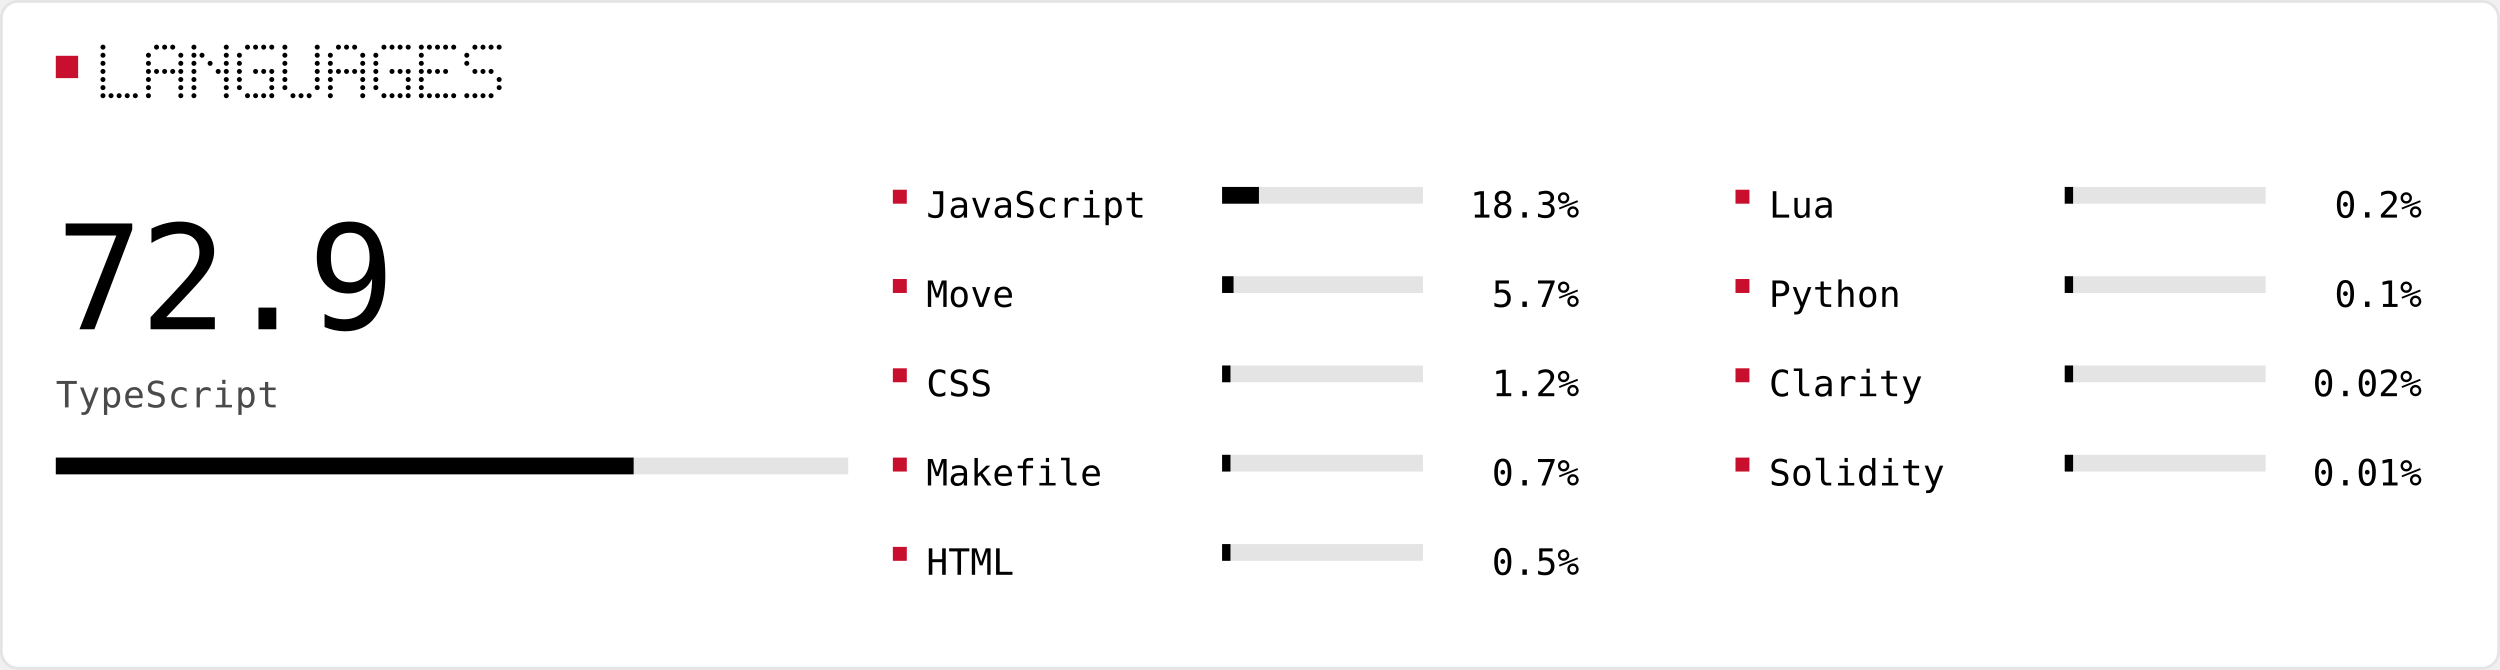
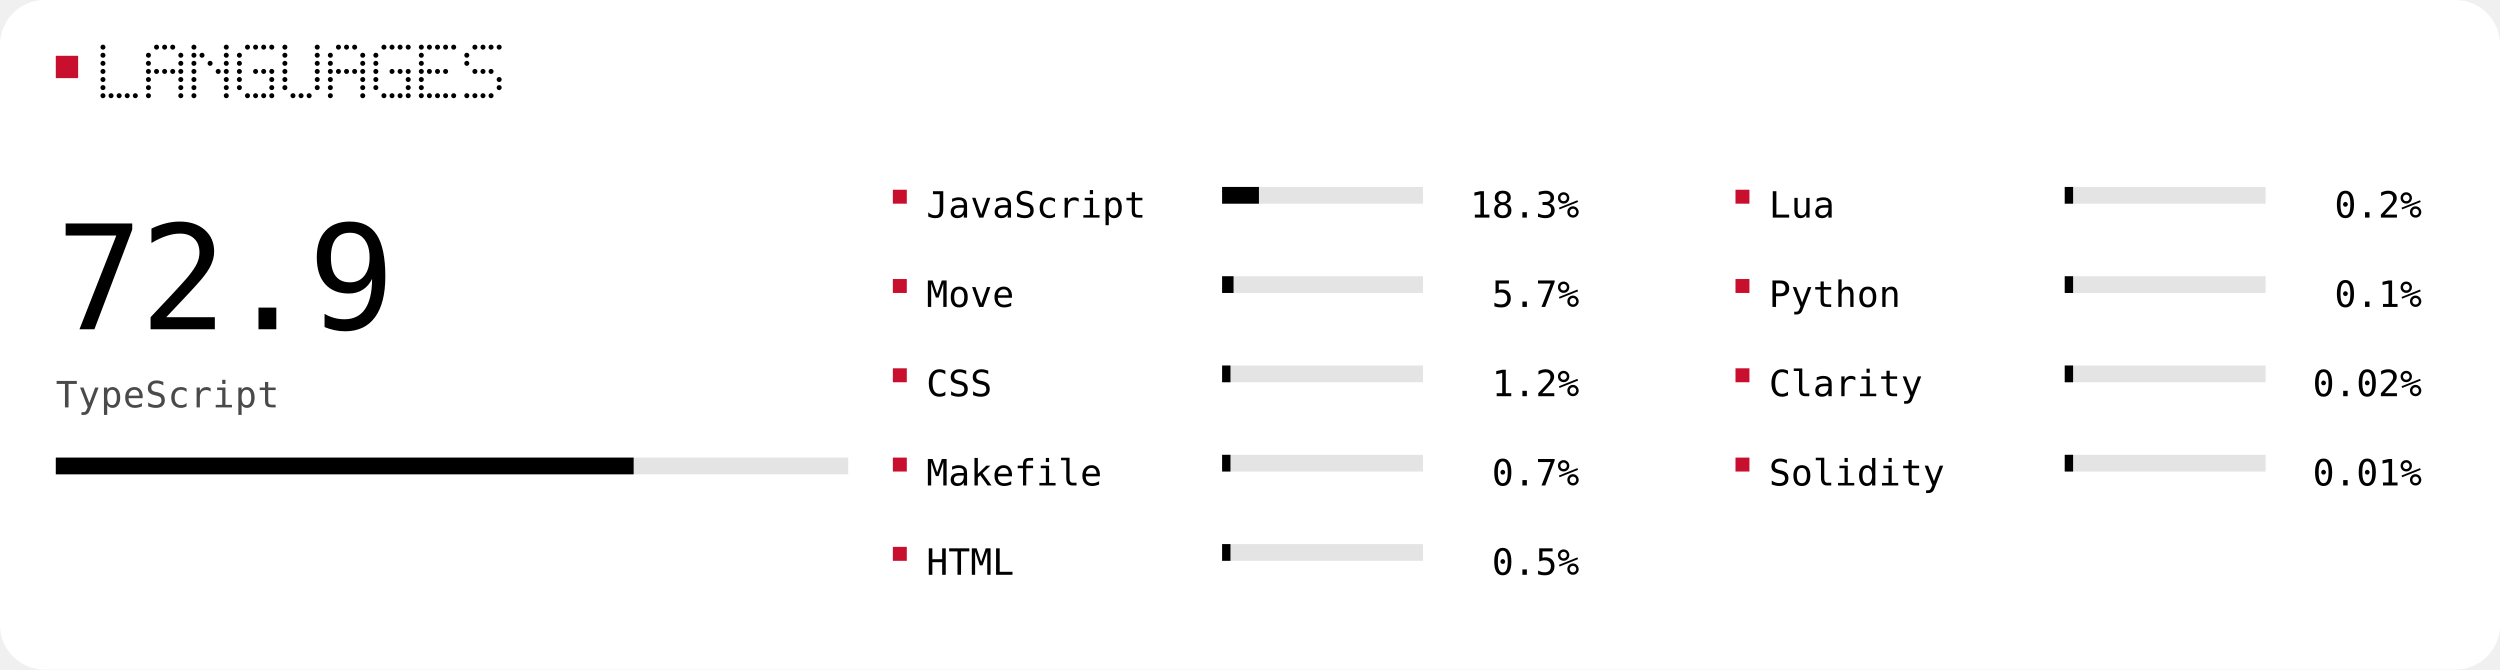
<svg xmlns="http://www.w3.org/2000/svg" width="896" height="240" viewBox="0 0 896 240" role="img">
-   <rect x="0.5" y="0.5" width="895" height="239" rx="6" fill="#FFFFFF" stroke="#E4E4E4" stroke-width="1" />
+   <rect width="896" height="240" rx="16" fill="#FFFFFF" />
  <rect x="20" y="20" width="8" height="8" fill="#C8102E" />
  <circle cx="36.9" cy="16.9" r="0.90" fill="#000000" />
  <circle cx="36.9" cy="19.8" r="0.90" fill="#000000" />
  <circle cx="36.9" cy="22.7" r="0.90" fill="#000000" />
  <circle cx="36.9" cy="25.6" r="0.90" fill="#000000" />
  <circle cx="36.9" cy="28.5" r="0.90" fill="#000000" />
  <circle cx="36.9" cy="31.4" r="0.90" fill="#000000" />
  <circle cx="36.9" cy="34.3" r="0.90" fill="#000000" />
  <circle cx="39.8" cy="34.3" r="0.90" fill="#000000" />
  <circle cx="42.7" cy="34.3" r="0.90" fill="#000000" />
  <circle cx="45.6" cy="34.3" r="0.90" fill="#000000" />
  <circle cx="48.5" cy="34.3" r="0.90" fill="#000000" />
  <circle cx="56.1" cy="16.9" r="0.90" fill="#000000" />
  <circle cx="59.0" cy="16.9" r="0.90" fill="#000000" />
  <circle cx="61.9" cy="16.9" r="0.90" fill="#000000" />
  <circle cx="53.2" cy="19.8" r="0.90" fill="#000000" />
  <circle cx="64.8" cy="19.8" r="0.90" fill="#000000" />
  <circle cx="53.2" cy="22.7" r="0.90" fill="#000000" />
  <circle cx="64.8" cy="22.7" r="0.90" fill="#000000" />
  <circle cx="53.2" cy="25.6" r="0.90" fill="#000000" />
  <circle cx="56.1" cy="25.6" r="0.90" fill="#000000" />
  <circle cx="59.0" cy="25.6" r="0.90" fill="#000000" />
  <circle cx="61.9" cy="25.6" r="0.90" fill="#000000" />
  <circle cx="64.8" cy="25.6" r="0.90" fill="#000000" />
  <circle cx="53.2" cy="28.5" r="0.90" fill="#000000" />
  <circle cx="64.8" cy="28.5" r="0.90" fill="#000000" />
  <circle cx="53.2" cy="31.4" r="0.90" fill="#000000" />
  <circle cx="64.8" cy="31.4" r="0.90" fill="#000000" />
  <circle cx="53.2" cy="34.3" r="0.90" fill="#000000" />
  <circle cx="64.8" cy="34.3" r="0.90" fill="#000000" />
  <circle cx="69.5" cy="16.9" r="0.90" fill="#000000" />
  <circle cx="81.1" cy="16.9" r="0.90" fill="#000000" />
  <circle cx="69.5" cy="19.8" r="0.90" fill="#000000" />
  <circle cx="72.4" cy="19.8" r="0.90" fill="#000000" />
  <circle cx="81.1" cy="19.8" r="0.90" fill="#000000" />
  <circle cx="69.5" cy="22.7" r="0.90" fill="#000000" />
  <circle cx="75.3" cy="22.7" r="0.90" fill="#000000" />
  <circle cx="81.1" cy="22.7" r="0.90" fill="#000000" />
  <circle cx="69.5" cy="25.6" r="0.90" fill="#000000" />
  <circle cx="78.2" cy="25.6" r="0.90" fill="#000000" />
  <circle cx="81.1" cy="25.6" r="0.90" fill="#000000" />
  <circle cx="69.5" cy="28.5" r="0.90" fill="#000000" />
  <circle cx="81.1" cy="28.5" r="0.90" fill="#000000" />
  <circle cx="69.5" cy="31.4" r="0.90" fill="#000000" />
  <circle cx="81.1" cy="31.4" r="0.90" fill="#000000" />
  <circle cx="69.5" cy="34.3" r="0.90" fill="#000000" />
  <circle cx="81.1" cy="34.3" r="0.90" fill="#000000" />
  <circle cx="88.7" cy="16.9" r="0.90" fill="#000000" />
  <circle cx="91.6" cy="16.9" r="0.90" fill="#000000" />
  <circle cx="94.5" cy="16.9" r="0.90" fill="#000000" />
  <circle cx="97.4" cy="16.9" r="0.90" fill="#000000" />
  <circle cx="85.8" cy="19.8" r="0.90" fill="#000000" />
  <circle cx="85.8" cy="22.7" r="0.90" fill="#000000" />
  <circle cx="85.8" cy="25.6" r="0.90" fill="#000000" />
  <circle cx="91.6" cy="25.6" r="0.90" fill="#000000" />
  <circle cx="94.5" cy="25.6" r="0.90" fill="#000000" />
  <circle cx="97.4" cy="25.6" r="0.90" fill="#000000" />
  <circle cx="85.8" cy="28.5" r="0.90" fill="#000000" />
  <circle cx="97.4" cy="28.5" r="0.90" fill="#000000" />
  <circle cx="85.8" cy="31.4" r="0.90" fill="#000000" />
  <circle cx="97.4" cy="31.4" r="0.90" fill="#000000" />
  <circle cx="88.7" cy="34.3" r="0.90" fill="#000000" />
  <circle cx="91.6" cy="34.3" r="0.90" fill="#000000" />
  <circle cx="94.5" cy="34.3" r="0.90" fill="#000000" />
  <circle cx="97.4" cy="34.3" r="0.90" fill="#000000" />
  <circle cx="102.1" cy="16.9" r="0.90" fill="#000000" />
  <circle cx="113.7" cy="16.9" r="0.90" fill="#000000" />
  <circle cx="102.1" cy="19.8" r="0.90" fill="#000000" />
  <circle cx="113.7" cy="19.8" r="0.90" fill="#000000" />
  <circle cx="102.1" cy="22.7" r="0.90" fill="#000000" />
  <circle cx="113.7" cy="22.7" r="0.90" fill="#000000" />
  <circle cx="102.1" cy="25.6" r="0.90" fill="#000000" />
  <circle cx="113.7" cy="25.6" r="0.90" fill="#000000" />
  <circle cx="102.1" cy="28.5" r="0.90" fill="#000000" />
  <circle cx="113.7" cy="28.5" r="0.90" fill="#000000" />
  <circle cx="102.1" cy="31.4" r="0.90" fill="#000000" />
  <circle cx="113.7" cy="31.4" r="0.90" fill="#000000" />
  <circle cx="105.0" cy="34.3" r="0.90" fill="#000000" />
  <circle cx="107.9" cy="34.3" r="0.90" fill="#000000" />
  <circle cx="110.8" cy="34.3" r="0.90" fill="#000000" />
  <circle cx="121.3" cy="16.9" r="0.90" fill="#000000" />
  <circle cx="124.2" cy="16.9" r="0.90" fill="#000000" />
  <circle cx="127.1" cy="16.9" r="0.90" fill="#000000" />
  <circle cx="118.4" cy="19.8" r="0.90" fill="#000000" />
  <circle cx="130.0" cy="19.8" r="0.90" fill="#000000" />
  <circle cx="118.4" cy="22.7" r="0.90" fill="#000000" />
  <circle cx="130.0" cy="22.7" r="0.90" fill="#000000" />
  <circle cx="118.4" cy="25.6" r="0.90" fill="#000000" />
  <circle cx="121.3" cy="25.6" r="0.90" fill="#000000" />
  <circle cx="124.2" cy="25.6" r="0.90" fill="#000000" />
  <circle cx="127.1" cy="25.6" r="0.90" fill="#000000" />
  <circle cx="130.0" cy="25.6" r="0.90" fill="#000000" />
  <circle cx="118.4" cy="28.5" r="0.90" fill="#000000" />
  <circle cx="130.0" cy="28.5" r="0.90" fill="#000000" />
  <circle cx="118.4" cy="31.4" r="0.90" fill="#000000" />
  <circle cx="130.0" cy="31.4" r="0.90" fill="#000000" />
  <circle cx="118.4" cy="34.3" r="0.90" fill="#000000" />
  <circle cx="130.0" cy="34.3" r="0.90" fill="#000000" />
  <circle cx="137.6" cy="16.9" r="0.90" fill="#000000" />
  <circle cx="140.5" cy="16.9" r="0.90" fill="#000000" />
  <circle cx="143.4" cy="16.9" r="0.90" fill="#000000" />
  <circle cx="146.3" cy="16.9" r="0.90" fill="#000000" />
  <circle cx="134.7" cy="19.8" r="0.90" fill="#000000" />
  <circle cx="134.7" cy="22.7" r="0.90" fill="#000000" />
  <circle cx="134.7" cy="25.6" r="0.90" fill="#000000" />
  <circle cx="140.5" cy="25.6" r="0.90" fill="#000000" />
  <circle cx="143.4" cy="25.6" r="0.90" fill="#000000" />
  <circle cx="146.3" cy="25.6" r="0.90" fill="#000000" />
  <circle cx="134.7" cy="28.5" r="0.90" fill="#000000" />
  <circle cx="146.3" cy="28.5" r="0.90" fill="#000000" />
  <circle cx="134.7" cy="31.4" r="0.90" fill="#000000" />
  <circle cx="146.3" cy="31.4" r="0.90" fill="#000000" />
  <circle cx="137.6" cy="34.3" r="0.90" fill="#000000" />
  <circle cx="140.5" cy="34.3" r="0.90" fill="#000000" />
  <circle cx="143.4" cy="34.3" r="0.90" fill="#000000" />
  <circle cx="146.3" cy="34.3" r="0.90" fill="#000000" />
  <circle cx="151.0" cy="16.9" r="0.90" fill="#000000" />
  <circle cx="153.9" cy="16.9" r="0.90" fill="#000000" />
  <circle cx="156.8" cy="16.9" r="0.90" fill="#000000" />
  <circle cx="159.7" cy="16.9" r="0.90" fill="#000000" />
  <circle cx="162.6" cy="16.9" r="0.90" fill="#000000" />
  <circle cx="151.0" cy="19.8" r="0.90" fill="#000000" />
  <circle cx="151.0" cy="22.7" r="0.90" fill="#000000" />
  <circle cx="151.0" cy="25.6" r="0.90" fill="#000000" />
  <circle cx="153.9" cy="25.6" r="0.90" fill="#000000" />
  <circle cx="156.8" cy="25.6" r="0.90" fill="#000000" />
  <circle cx="159.7" cy="25.6" r="0.90" fill="#000000" />
  <circle cx="151.0" cy="28.5" r="0.90" fill="#000000" />
  <circle cx="151.0" cy="31.4" r="0.90" fill="#000000" />
  <circle cx="151.0" cy="34.3" r="0.90" fill="#000000" />
  <circle cx="153.9" cy="34.3" r="0.90" fill="#000000" />
  <circle cx="156.8" cy="34.3" r="0.90" fill="#000000" />
  <circle cx="159.7" cy="34.3" r="0.90" fill="#000000" />
  <circle cx="162.6" cy="34.3" r="0.90" fill="#000000" />
  <circle cx="170.2" cy="16.9" r="0.90" fill="#000000" />
  <circle cx="173.1" cy="16.9" r="0.90" fill="#000000" />
  <circle cx="176.0" cy="16.9" r="0.90" fill="#000000" />
  <circle cx="178.9" cy="16.9" r="0.90" fill="#000000" />
  <circle cx="167.3" cy="19.8" r="0.90" fill="#000000" />
  <circle cx="167.3" cy="22.7" r="0.90" fill="#000000" />
  <circle cx="170.2" cy="25.6" r="0.90" fill="#000000" />
  <circle cx="173.1" cy="25.6" r="0.90" fill="#000000" />
  <circle cx="176.0" cy="25.6" r="0.90" fill="#000000" />
  <circle cx="178.9" cy="28.5" r="0.90" fill="#000000" />
  <circle cx="178.9" cy="31.4" r="0.90" fill="#000000" />
  <circle cx="167.3" cy="34.3" r="0.90" fill="#000000" />
  <circle cx="170.2" cy="34.3" r="0.90" fill="#000000" />
  <circle cx="173.1" cy="34.3" r="0.90" fill="#000000" />
  <circle cx="176.0" cy="34.3" r="0.90" fill="#000000" />
  <text x="20" y="118" fill="#000000" text-anchor="start" font-family="ui-monospace, Geist Mono, monospace" font-size="52" letter-spacing="-1.2" dominant-baseline="auto">72.9</text>
  <text x="20" y="146" fill="#4A4A4A" text-anchor="start" font-family="ui-monospace, Geist Mono, monospace" font-size="13" letter-spacing="0.2" dominant-baseline="auto">TypeScript</text>
  <rect x="20.0" y="164.0" width="284.0" height="6" fill="#E4E4E4" />
  <rect x="20.0" y="164.0" width="207.1" height="6" fill="#000000" />
  <rect x="320.0" y="68" width="5" height="5" fill="#C8102E" />
  <text x="332.0" y="78" fill="#000000" text-anchor="start" font-family="ui-monospace, Geist Mono, monospace" font-size="13" letter-spacing="0.05" dominant-baseline="auto">JavaScript</text>
  <rect x="438.0" y="67.0" width="72.0" height="6" fill="#E4E4E4" />
  <rect x="438.0" y="67.0" width="13.2" height="6" fill="#000000" />
  <text x="566.0" y="78" fill="#000000" text-anchor="end" font-family="ui-monospace, Geist Mono, monospace" font-size="13" letter-spacing="0" dominant-baseline="auto">18.3%</text>
  <rect x="320.0" y="100" width="5" height="5" fill="#C8102E" />
  <text x="332.0" y="110" fill="#000000" text-anchor="start" font-family="ui-monospace, Geist Mono, monospace" font-size="13" letter-spacing="0.05" dominant-baseline="auto">Move</text>
  <rect x="438.0" y="99.0" width="72.0" height="6" fill="#E4E4E4" />
  <rect x="438.0" y="99.0" width="4.1" height="6" fill="#000000" />
  <text x="566.0" y="110" fill="#000000" text-anchor="end" font-family="ui-monospace, Geist Mono, monospace" font-size="13" letter-spacing="0" dominant-baseline="auto">5.7%</text>
  <rect x="320.0" y="132" width="5" height="5" fill="#C8102E" />
  <text x="332.0" y="142" fill="#000000" text-anchor="start" font-family="ui-monospace, Geist Mono, monospace" font-size="13" letter-spacing="0.05" dominant-baseline="auto">CSS</text>
  <rect x="438.0" y="131.0" width="72.0" height="6" fill="#E4E4E4" />
  <rect x="438.0" y="131.0" width="3.0" height="6" fill="#000000" />
  <text x="566.0" y="142" fill="#000000" text-anchor="end" font-family="ui-monospace, Geist Mono, monospace" font-size="13" letter-spacing="0" dominant-baseline="auto">1.2%</text>
  <rect x="320.0" y="164" width="5" height="5" fill="#C8102E" />
  <text x="332.0" y="174" fill="#000000" text-anchor="start" font-family="ui-monospace, Geist Mono, monospace" font-size="13" letter-spacing="0.05" dominant-baseline="auto">Makefile</text>
  <rect x="438.0" y="163.0" width="72.0" height="6" fill="#E4E4E4" />
  <rect x="438.0" y="163.0" width="3.0" height="6" fill="#000000" />
  <text x="566.0" y="174" fill="#000000" text-anchor="end" font-family="ui-monospace, Geist Mono, monospace" font-size="13" letter-spacing="0" dominant-baseline="auto">0.7%</text>
  <rect x="320.0" y="196" width="5" height="5" fill="#C8102E" />
  <text x="332.0" y="206" fill="#000000" text-anchor="start" font-family="ui-monospace, Geist Mono, monospace" font-size="13" letter-spacing="0.05" dominant-baseline="auto">HTML</text>
  <rect x="438.0" y="195.0" width="72.0" height="6" fill="#E4E4E4" />
  <rect x="438.0" y="195.0" width="3.0" height="6" fill="#000000" />
  <text x="566.0" y="206" fill="#000000" text-anchor="end" font-family="ui-monospace, Geist Mono, monospace" font-size="13" letter-spacing="0" dominant-baseline="auto">0.5%</text>
  <rect x="622.0" y="68" width="5" height="5" fill="#C8102E" />
  <text x="634.0" y="78" fill="#000000" text-anchor="start" font-family="ui-monospace, Geist Mono, monospace" font-size="13" letter-spacing="0.05" dominant-baseline="auto">Lua</text>
  <rect x="740.0" y="67.0" width="72.0" height="6" fill="#E4E4E4" />
  <rect x="740.0" y="67.0" width="3.0" height="6" fill="#000000" />
  <text x="868.0" y="78" fill="#000000" text-anchor="end" font-family="ui-monospace, Geist Mono, monospace" font-size="13" letter-spacing="0" dominant-baseline="auto">0.2%</text>
  <rect x="622.0" y="100" width="5" height="5" fill="#C8102E" />
  <text x="634.0" y="110" fill="#000000" text-anchor="start" font-family="ui-monospace, Geist Mono, monospace" font-size="13" letter-spacing="0.05" dominant-baseline="auto">Python</text>
  <rect x="740.0" y="99.0" width="72.0" height="6" fill="#E4E4E4" />
  <rect x="740.0" y="99.0" width="3.0" height="6" fill="#000000" />
  <text x="868.0" y="110" fill="#000000" text-anchor="end" font-family="ui-monospace, Geist Mono, monospace" font-size="13" letter-spacing="0" dominant-baseline="auto">0.1%</text>
  <rect x="622.0" y="132" width="5" height="5" fill="#C8102E" />
  <text x="634.0" y="142" fill="#000000" text-anchor="start" font-family="ui-monospace, Geist Mono, monospace" font-size="13" letter-spacing="0.05" dominant-baseline="auto">Clarity</text>
  <rect x="740.0" y="131.0" width="72.0" height="6" fill="#E4E4E4" />
  <rect x="740.0" y="131.0" width="3.0" height="6" fill="#000000" />
  <text x="868.0" y="142" fill="#000000" text-anchor="end" font-family="ui-monospace, Geist Mono, monospace" font-size="13" letter-spacing="0" dominant-baseline="auto">0.02%</text>
  <rect x="622.0" y="164" width="5" height="5" fill="#C8102E" />
  <text x="634.0" y="174" fill="#000000" text-anchor="start" font-family="ui-monospace, Geist Mono, monospace" font-size="13" letter-spacing="0.05" dominant-baseline="auto">Solidity</text>
  <rect x="740.0" y="163.0" width="72.0" height="6" fill="#E4E4E4" />
  <rect x="740.0" y="163.0" width="3.0" height="6" fill="#000000" />
  <text x="868.0" y="174" fill="#000000" text-anchor="end" font-family="ui-monospace, Geist Mono, monospace" font-size="13" letter-spacing="0" dominant-baseline="auto">0.01%</text>
</svg>
